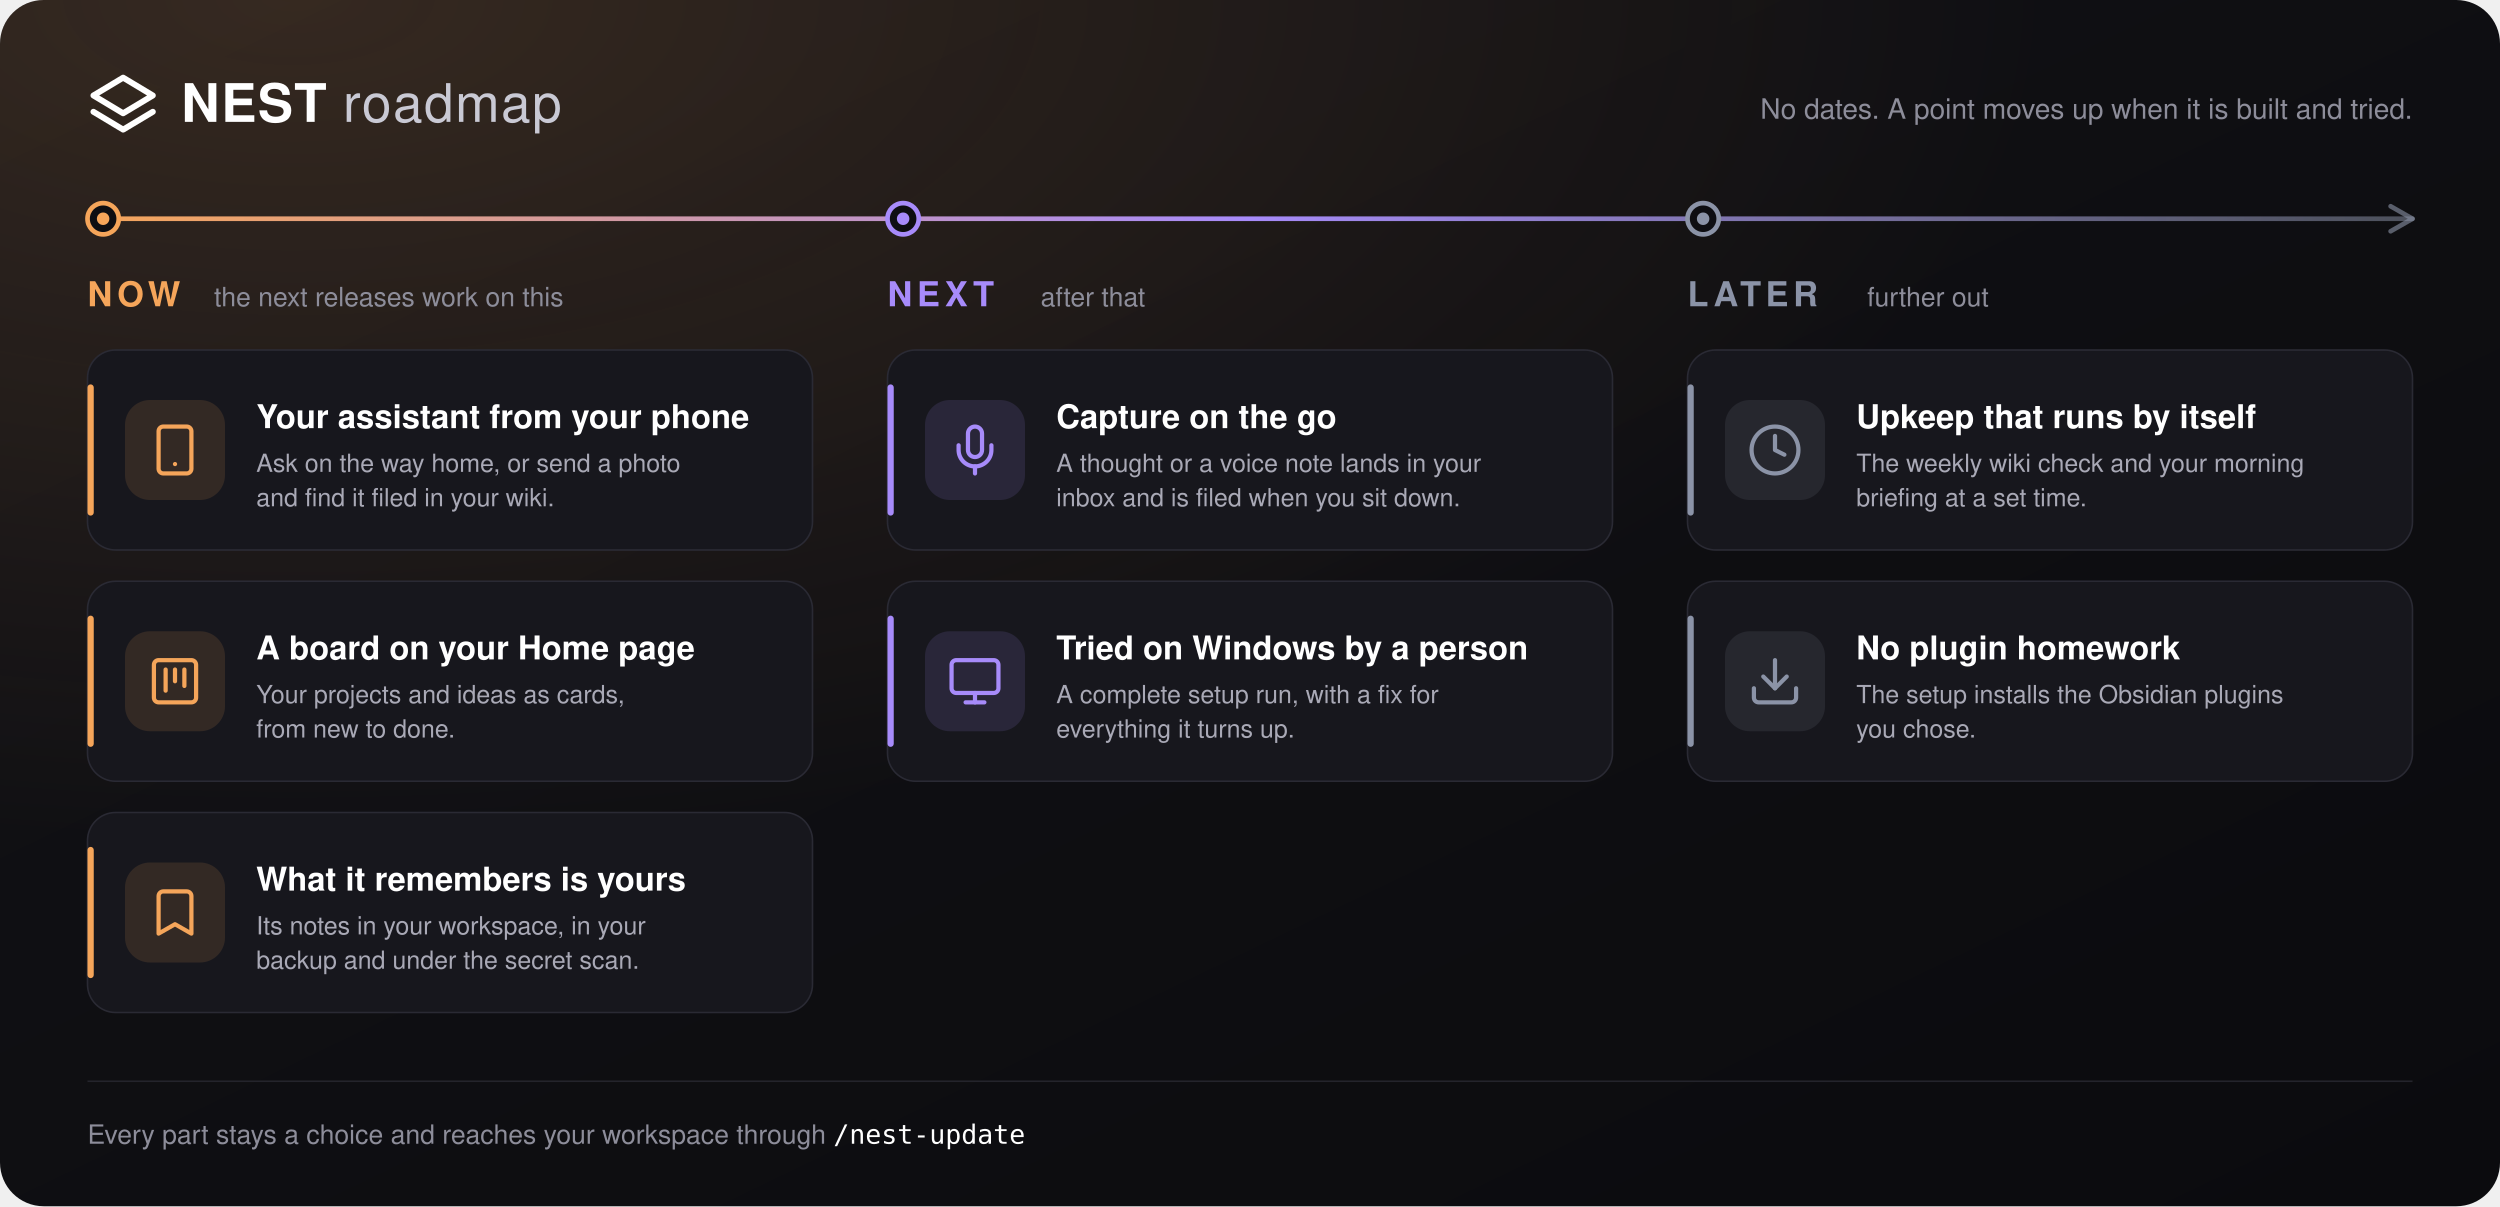
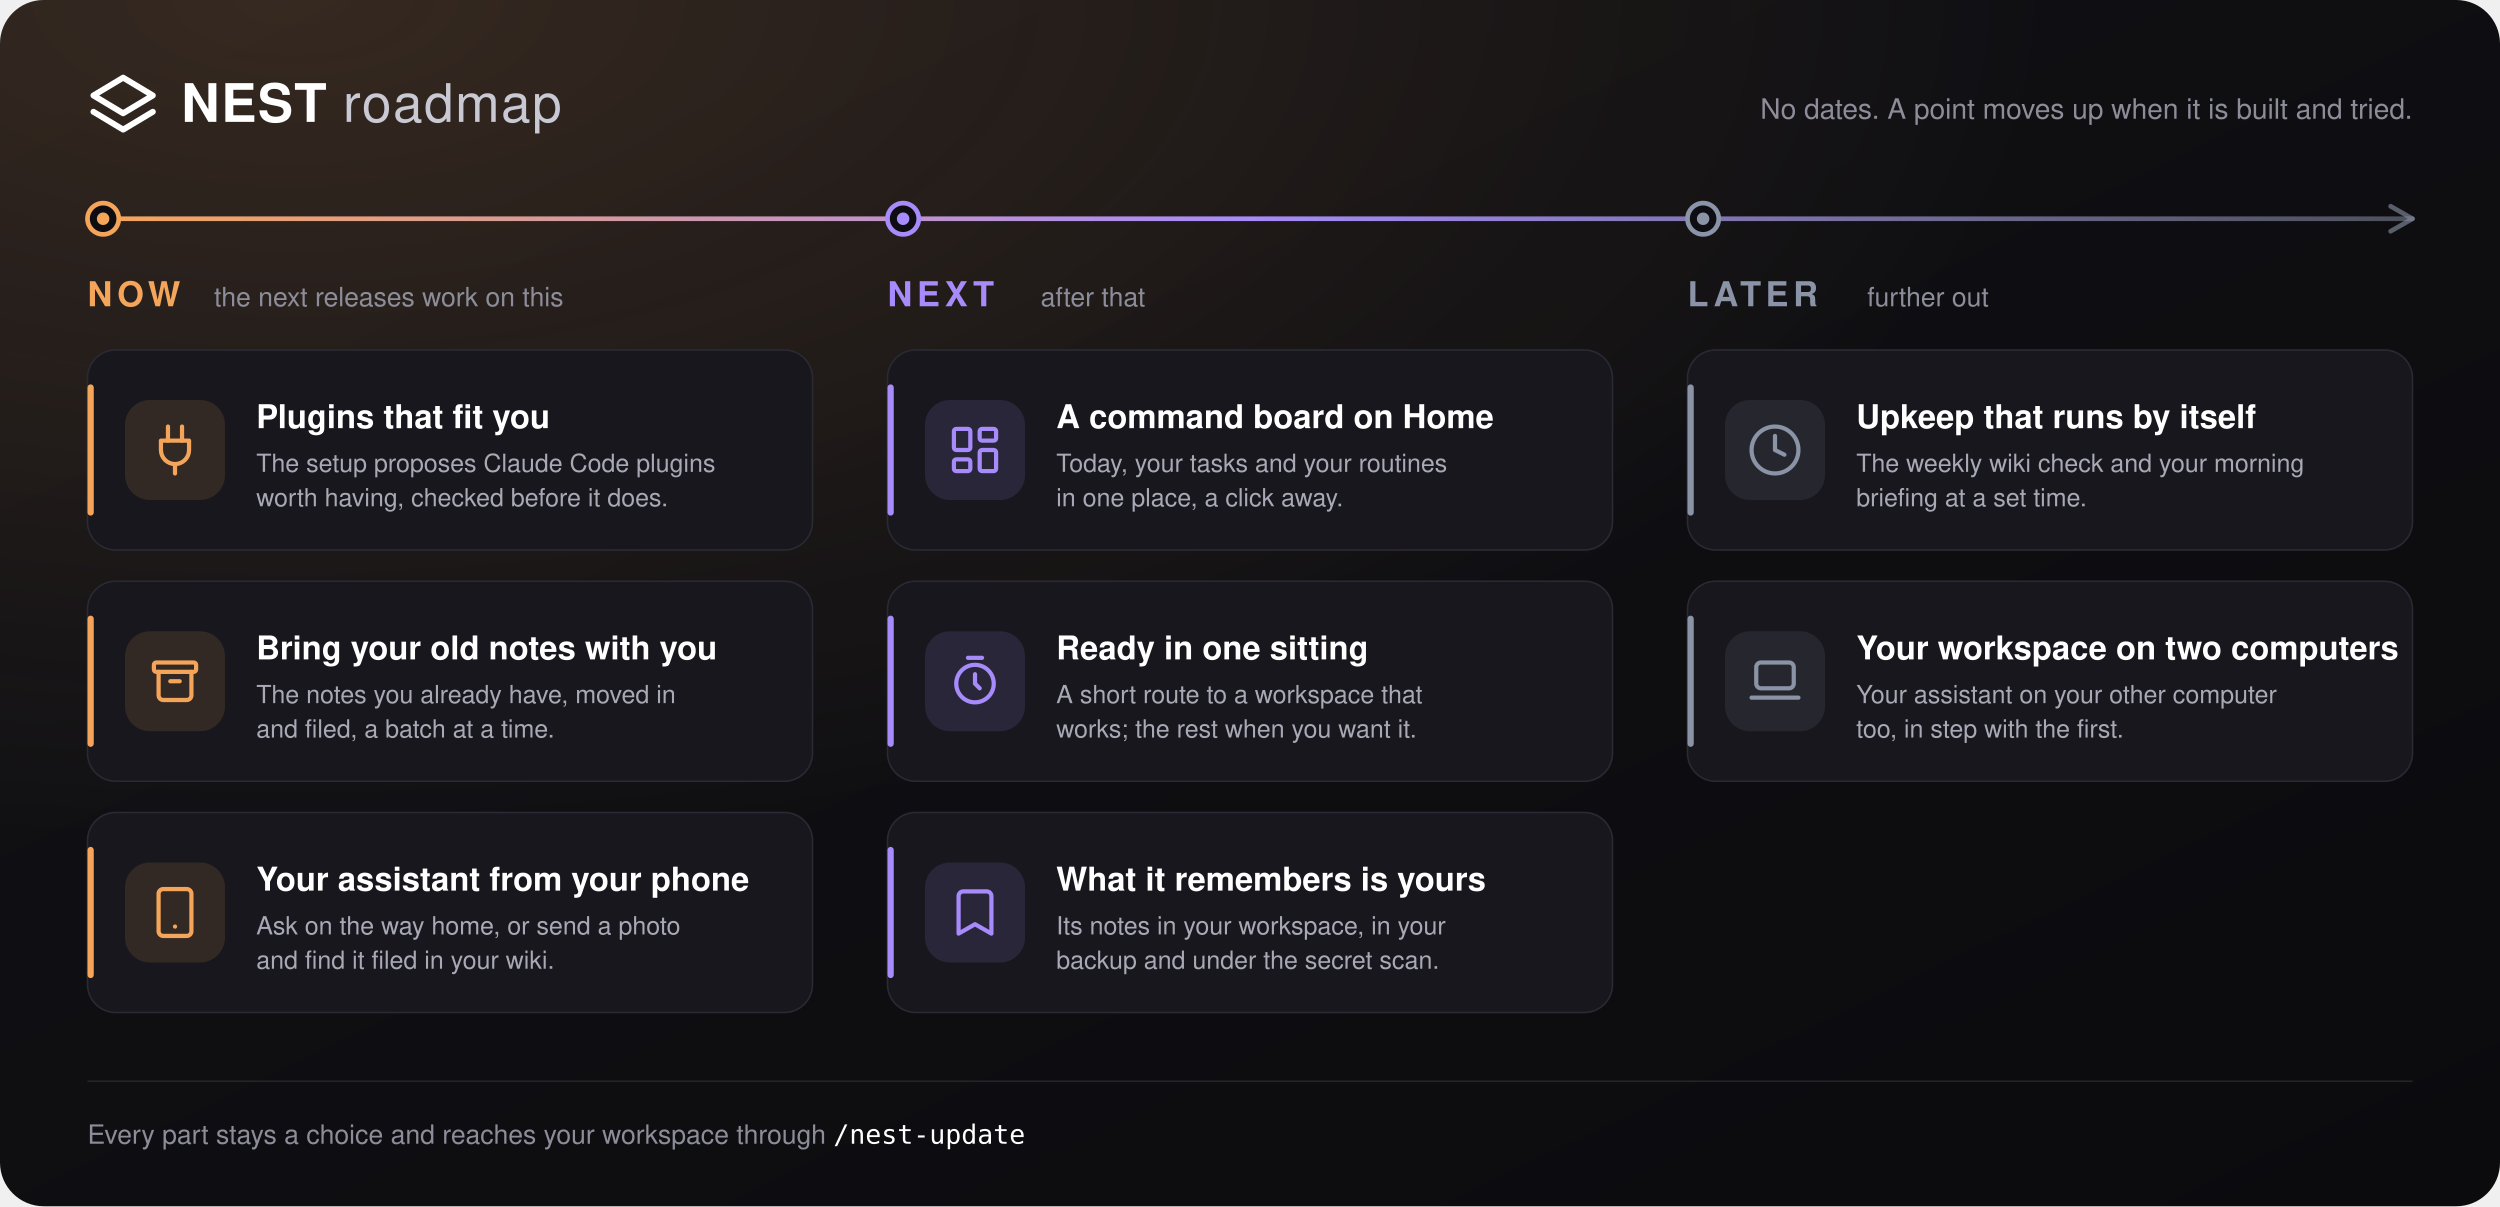
<svg xmlns="http://www.w3.org/2000/svg" viewBox="0 0 1600 772" width="1600" height="772" role="img" aria-labelledby="t d" font-family="-apple-system, BlinkMacSystemFont, 'Segoe UI', Helvetica, Arial, sans-serif">
  <defs>
    <linearGradient id="bg" x1="0" y1="0" x2="1" y2="1">
      <stop offset="0" stop-color="#121216" />
      <stop offset="1" stop-color="#0b0b0e" />
    </linearGradient>
    <linearGradient id="track" gradientUnits="userSpaceOnUse" x1="56" y1="0" x2="1544" y2="0">
      <stop offset="0" stop-color="#f5a55a" />
      <stop offset="0.5" stop-color="#a78bfa" />
      <stop offset="1" stop-color="#8b93a7" stop-opacity="0.5" />
    </linearGradient>
    <radialGradient id="glow" cx="0.12" cy="0" r="0.7">
      <stop offset="0" stop-color="#f5a55a" stop-opacity="0.16" />
      <stop offset="1" stop-color="#f5a55a" stop-opacity="0" />
    </radialGradient>
  </defs>
  <rect width="1600" height="772" rx="28" fill="url(#bg)" />
  <rect width="1600" height="772" rx="28" fill="url(#glow)" />
  <g transform="translate(56 44) scale(1.9)" fill="none" stroke="#ffffff" stroke-width="2" stroke-linecap="round" stroke-linejoin="round">
    <path d="M12 3 22 9 12 15 2 9Z" />
    <path d="M2 14.5 12 20.5 22 14.5" />
  </g>
  <text x="116" y="78" fill="#ffffff" font-size="34" font-weight="700" letter-spacing="1">NEST <tspan font-weight="400" fill="#c9c9d4">roadmap</tspan>
  </text>
  <text x="1544" y="76" text-anchor="end" fill="#8d8d9a" font-size="18">No dates. A point moves up when it is built and tried.</text>
  <path d="M66 140 H1544" stroke="url(#track)" stroke-width="3" stroke-linecap="round" />
  <path d="M1530 132 l14 8 -14 8" fill="none" stroke="#8b93a7" stroke-opacity="0.6" stroke-width="3" stroke-linecap="round" stroke-linejoin="round" />
  <circle cx="66" cy="140" r="10" fill="#0e0e12" stroke="#f5a55a" stroke-width="3" />
  <circle cx="66" cy="140" r="4" fill="#f5a55a" />
  <text x="56" y="196" fill="#f5a55a" font-size="22" font-weight="700" letter-spacing="3">NOW</text>
  <text x="137" y="196" fill="#8d8d9a" font-size="17">the next releases work on this</text>
  <rect x="56" y="224" width="464" height="128" rx="18" fill="#17171d" stroke="#2a2a34" />
  <rect x="56" y="246" width="4" height="84" rx="2" fill="#f5a55a" />
  <rect x="80" y="256" width="64" height="64" rx="16" fill="#f5a55a" fill-opacity="0.13" />
  <g transform="translate(94 270) scale(1.5)" fill="none" stroke="#f5a55a" stroke-width="1.8" stroke-linecap="round" stroke-linejoin="round">
-     <rect x="5" y="2" width="14" height="20" rx="2" />
-     <path d="M12 18h.01" />
+     <path d="M9 2v6" />
+     <path d="M15 2v6" />
+     <path d="M6 8h12v4a6 6 0 0 1-12 0z" />
+     <path d="M12 18v4" />
  </g>
-   <text x="164" y="274" fill="#ffffff" font-size="21" font-weight="650">Your assistant from your phone</text>
-   <text x="164" y="302" fill="#a9a9b6" font-size="16">Ask on the way home, or send a photo</text>
-   <text x="164" y="324" fill="#a9a9b6" font-size="16">and find it filed in your wiki.</text>
+   <text x="164" y="274" fill="#ffffff" font-size="21" font-weight="650">Plugins that fit you</text>
+   <text x="164" y="302" fill="#a9a9b6" font-size="16">The setup proposes Claude Code plugins</text>
+   <text x="164" y="324" fill="#a9a9b6" font-size="16">worth having, checked before it does.</text>
  <rect x="56" y="372" width="464" height="128" rx="18" fill="#17171d" stroke="#2a2a34" />
  <rect x="56" y="394" width="4" height="84" rx="2" fill="#f5a55a" />
  <rect x="80" y="404" width="64" height="64" rx="16" fill="#f5a55a" fill-opacity="0.13" />
  <g transform="translate(94 418) scale(1.5)" fill="none" stroke="#f5a55a" stroke-width="1.8" stroke-linecap="round" stroke-linejoin="round">
-     <rect x="3" y="3" width="18" height="18" rx="2" />
-     <path d="M8 7v9" />
-     <path d="M12 7v5" />
-     <path d="M16 7v7" />
+     <rect x="3" y="4" width="18" height="4" rx="1" />
+     <path d="M5 8v10a2 2 0 0 0 2 2h10a2 2 0 0 0 2-2V8" />
+     <path d="M10 12h4" />
  </g>
-   <text x="164" y="422" fill="#ffffff" font-size="21" font-weight="650">A board on your Home page</text>
-   <text x="164" y="450" fill="#a9a9b6" font-size="16">Your projects and ideas as cards,</text>
-   <text x="164" y="472" fill="#a9a9b6" font-size="16">from new to done.</text>
+   <text x="164" y="422" fill="#ffffff" font-size="21" font-weight="650">Bring your old notes with you</text>
+   <text x="164" y="450" fill="#a9a9b6" font-size="16">The notes you already have, moved in</text>
+   <text x="164" y="472" fill="#a9a9b6" font-size="16">and filed, a batch at a time.</text>
  <rect x="56" y="520" width="464" height="128" rx="18" fill="#17171d" stroke="#2a2a34" />
  <rect x="56" y="542" width="4" height="84" rx="2" fill="#f5a55a" />
  <rect x="80" y="552" width="64" height="64" rx="16" fill="#f5a55a" fill-opacity="0.13" />
  <g transform="translate(94 566) scale(1.5)" fill="none" stroke="#f5a55a" stroke-width="1.8" stroke-linecap="round" stroke-linejoin="round">
-     <path d="m19 21-7-4-7 4V5a2 2 0 0 1 2-2h10a2 2 0 0 1 2 2z" />
+     <rect x="5" y="2" width="14" height="20" rx="2" />
+     <path d="M12 18h.01" />
  </g>
-   <text x="164" y="570" fill="#ffffff" font-size="21" font-weight="650">What it remembers is yours</text>
-   <text x="164" y="598" fill="#a9a9b6" font-size="16">Its notes in your workspace, in your</text>
-   <text x="164" y="620" fill="#a9a9b6" font-size="16">backup and under the secret scan.</text>
+   <text x="164" y="570" fill="#ffffff" font-size="21" font-weight="650">Your assistant from your phone</text>
+   <text x="164" y="598" fill="#a9a9b6" font-size="16">Ask on the way home, or send a photo</text>
+   <text x="164" y="620" fill="#a9a9b6" font-size="16">and find it filed in your wiki.</text>
  <circle cx="578" cy="140" r="10" fill="#0e0e12" stroke="#a78bfa" stroke-width="3" />
  <circle cx="578" cy="140" r="4" fill="#a78bfa" />
  <text x="568" y="196" fill="#a78bfa" font-size="22" font-weight="700" letter-spacing="3">NEXT</text>
  <text x="666" y="196" fill="#8d8d9a" font-size="17">after that</text>
  <rect x="568" y="224" width="464" height="128" rx="18" fill="#17171d" stroke="#2a2a34" />
  <rect x="568" y="246" width="4" height="84" rx="2" fill="#a78bfa" />
  <rect x="592" y="256" width="64" height="64" rx="16" fill="#a78bfa" fill-opacity="0.13" />
  <g transform="translate(606 270) scale(1.5)" fill="none" stroke="#a78bfa" stroke-width="1.8" stroke-linecap="round" stroke-linejoin="round">
-     <path d="M12 2a3 3 0 0 0-3 3v7a3 3 0 0 0 6 0V5a3 3 0 0 0-3-3Z" />
-     <path d="M19 10v2a7 7 0 0 1-14 0v-2" />
-     <path d="M12 19v3" />
+     <rect x="3" y="3" width="7" height="9" rx="1" />
+     <rect x="14" y="3" width="7" height="5" rx="1" />
+     <rect x="14" y="12" width="7" height="9" rx="1" />
+     <rect x="3" y="16" width="7" height="5" rx="1" />
  </g>
-   <text x="676" y="274" fill="#ffffff" font-size="21" font-weight="650">Capture on the go</text>
-   <text x="676" y="302" fill="#a9a9b6" font-size="16">A thought or a voice note lands in your</text>
-   <text x="676" y="324" fill="#a9a9b6" font-size="16">inbox and is filed when you sit down.</text>
+   <text x="676" y="274" fill="#ffffff" font-size="21" font-weight="650">A command board on Home</text>
+   <text x="676" y="302" fill="#a9a9b6" font-size="16">Today, your tasks and your routines</text>
+   <text x="676" y="324" fill="#a9a9b6" font-size="16">in one place, a click away.</text>
  <rect x="568" y="372" width="464" height="128" rx="18" fill="#17171d" stroke="#2a2a34" />
  <rect x="568" y="394" width="4" height="84" rx="2" fill="#a78bfa" />
  <rect x="592" y="404" width="64" height="64" rx="16" fill="#a78bfa" fill-opacity="0.13" />
  <g transform="translate(606 418) scale(1.5)" fill="none" stroke="#a78bfa" stroke-width="1.8" stroke-linecap="round" stroke-linejoin="round">
-     <rect x="2" y="3" width="20" height="14" rx="2" />
-     <path d="M8 21h8" />
-     <path d="M12 17v4" />
+     <circle cx="12" cy="13" r="8" />
+     <path d="M12 9v4l2 2" />
+     <path d="M9 2h6" />
  </g>
-   <text x="676" y="422" fill="#ffffff" font-size="21" font-weight="650">Tried on Windows by a person</text>
-   <text x="676" y="450" fill="#a9a9b6" font-size="16">A complete setup run, with a fix for</text>
-   <text x="676" y="472" fill="#a9a9b6" font-size="16">everything it turns up.</text>
+   <text x="676" y="422" fill="#ffffff" font-size="21" font-weight="650">Ready in one sitting</text>
+   <text x="676" y="450" fill="#a9a9b6" font-size="16">A short route to a workspace that</text>
+   <text x="676" y="472" fill="#a9a9b6" font-size="16">works; the rest when you want it.</text>
+   <rect x="568" y="520" width="464" height="128" rx="18" fill="#17171d" stroke="#2a2a34" />
+   <rect x="568" y="542" width="4" height="84" rx="2" fill="#a78bfa" />
+   <rect x="592" y="552" width="64" height="64" rx="16" fill="#a78bfa" fill-opacity="0.13" />
+   <g transform="translate(606 566) scale(1.5)" fill="none" stroke="#a78bfa" stroke-width="1.8" stroke-linecap="round" stroke-linejoin="round">
+     <path d="m19 21-7-4-7 4V5a2 2 0 0 1 2-2h10a2 2 0 0 1 2 2z" />
+   </g>
+   <text x="676" y="570" fill="#ffffff" font-size="21" font-weight="650">What it remembers is yours</text>
+   <text x="676" y="598" fill="#a9a9b6" font-size="16">Its notes in your workspace, in your</text>
+   <text x="676" y="620" fill="#a9a9b6" font-size="16">backup and under the secret scan.</text>
  <circle cx="1090" cy="140" r="10" fill="#0e0e12" stroke="#8b93a7" stroke-width="3" />
  <circle cx="1090" cy="140" r="4" fill="#8b93a7" />
  <text x="1080" y="196" fill="#8b93a7" font-size="22" font-weight="700" letter-spacing="3">LATER</text>
  <text x="1195" y="196" fill="#8d8d9a" font-size="17">further out</text>
  <rect x="1080" y="224" width="464" height="128" rx="18" fill="#17171d" stroke="#2a2a34" />
  <rect x="1080" y="246" width="4" height="84" rx="2" fill="#8b93a7" />
  <rect x="1104" y="256" width="64" height="64" rx="16" fill="#8b93a7" fill-opacity="0.13" />
  <g transform="translate(1118 270) scale(1.5)" fill="none" stroke="#8b93a7" stroke-width="1.8" stroke-linecap="round" stroke-linejoin="round">
    <circle cx="12" cy="12" r="10" />
    <path d="M12 6v6l4 2" />
  </g>
  <text x="1188" y="274" fill="#ffffff" font-size="21" font-weight="650">Upkeep that runs by itself</text>
  <text x="1188" y="302" fill="#a9a9b6" font-size="16">The weekly wiki check and your morning</text>
  <text x="1188" y="324" fill="#a9a9b6" font-size="16">briefing at a set time.</text>
  <rect x="1080" y="372" width="464" height="128" rx="18" fill="#17171d" stroke="#2a2a34" />
  <rect x="1080" y="394" width="4" height="84" rx="2" fill="#8b93a7" />
  <rect x="1104" y="404" width="64" height="64" rx="16" fill="#8b93a7" fill-opacity="0.13" />
  <g transform="translate(1118 418) scale(1.5)" fill="none" stroke="#8b93a7" stroke-width="1.8" stroke-linecap="round" stroke-linejoin="round">
-     <path d="M21 15v4a2 2 0 0 1-2 2H5a2 2 0 0 1-2-2v-4" />
-     <path d="m7 10 5 5 5-5" />
-     <path d="M12 15V3" />
+     <rect x="4" y="4" width="16" height="11" rx="2" />
+     <path d="M2 19h20" />
  </g>
-   <text x="1188" y="422" fill="#ffffff" font-size="21" font-weight="650">No plugin homework</text>
-   <text x="1188" y="450" fill="#a9a9b6" font-size="16">The setup installs the Obsidian plugins</text>
-   <text x="1188" y="472" fill="#a9a9b6" font-size="16">you chose.</text>
+   <text x="1188" y="422" fill="#ffffff" font-size="21" font-weight="650">Your workspace on two computers</text>
+   <text x="1188" y="450" fill="#a9a9b6" font-size="16">Your assistant on your other computer</text>
+   <text x="1188" y="472" fill="#a9a9b6" font-size="16">too, in step with the first.</text>
  <path d="M56 692 H1544" stroke="#24242c" />
  <text x="56" y="732" fill="#8d8d9a" font-size="17">Every part stays a choice and reaches your workspace through <tspan fill="#ffffff" font-family="ui-monospace, SFMono-Regular, Menlo, monospace">/nest-update</tspan>
  </text>
</svg>
